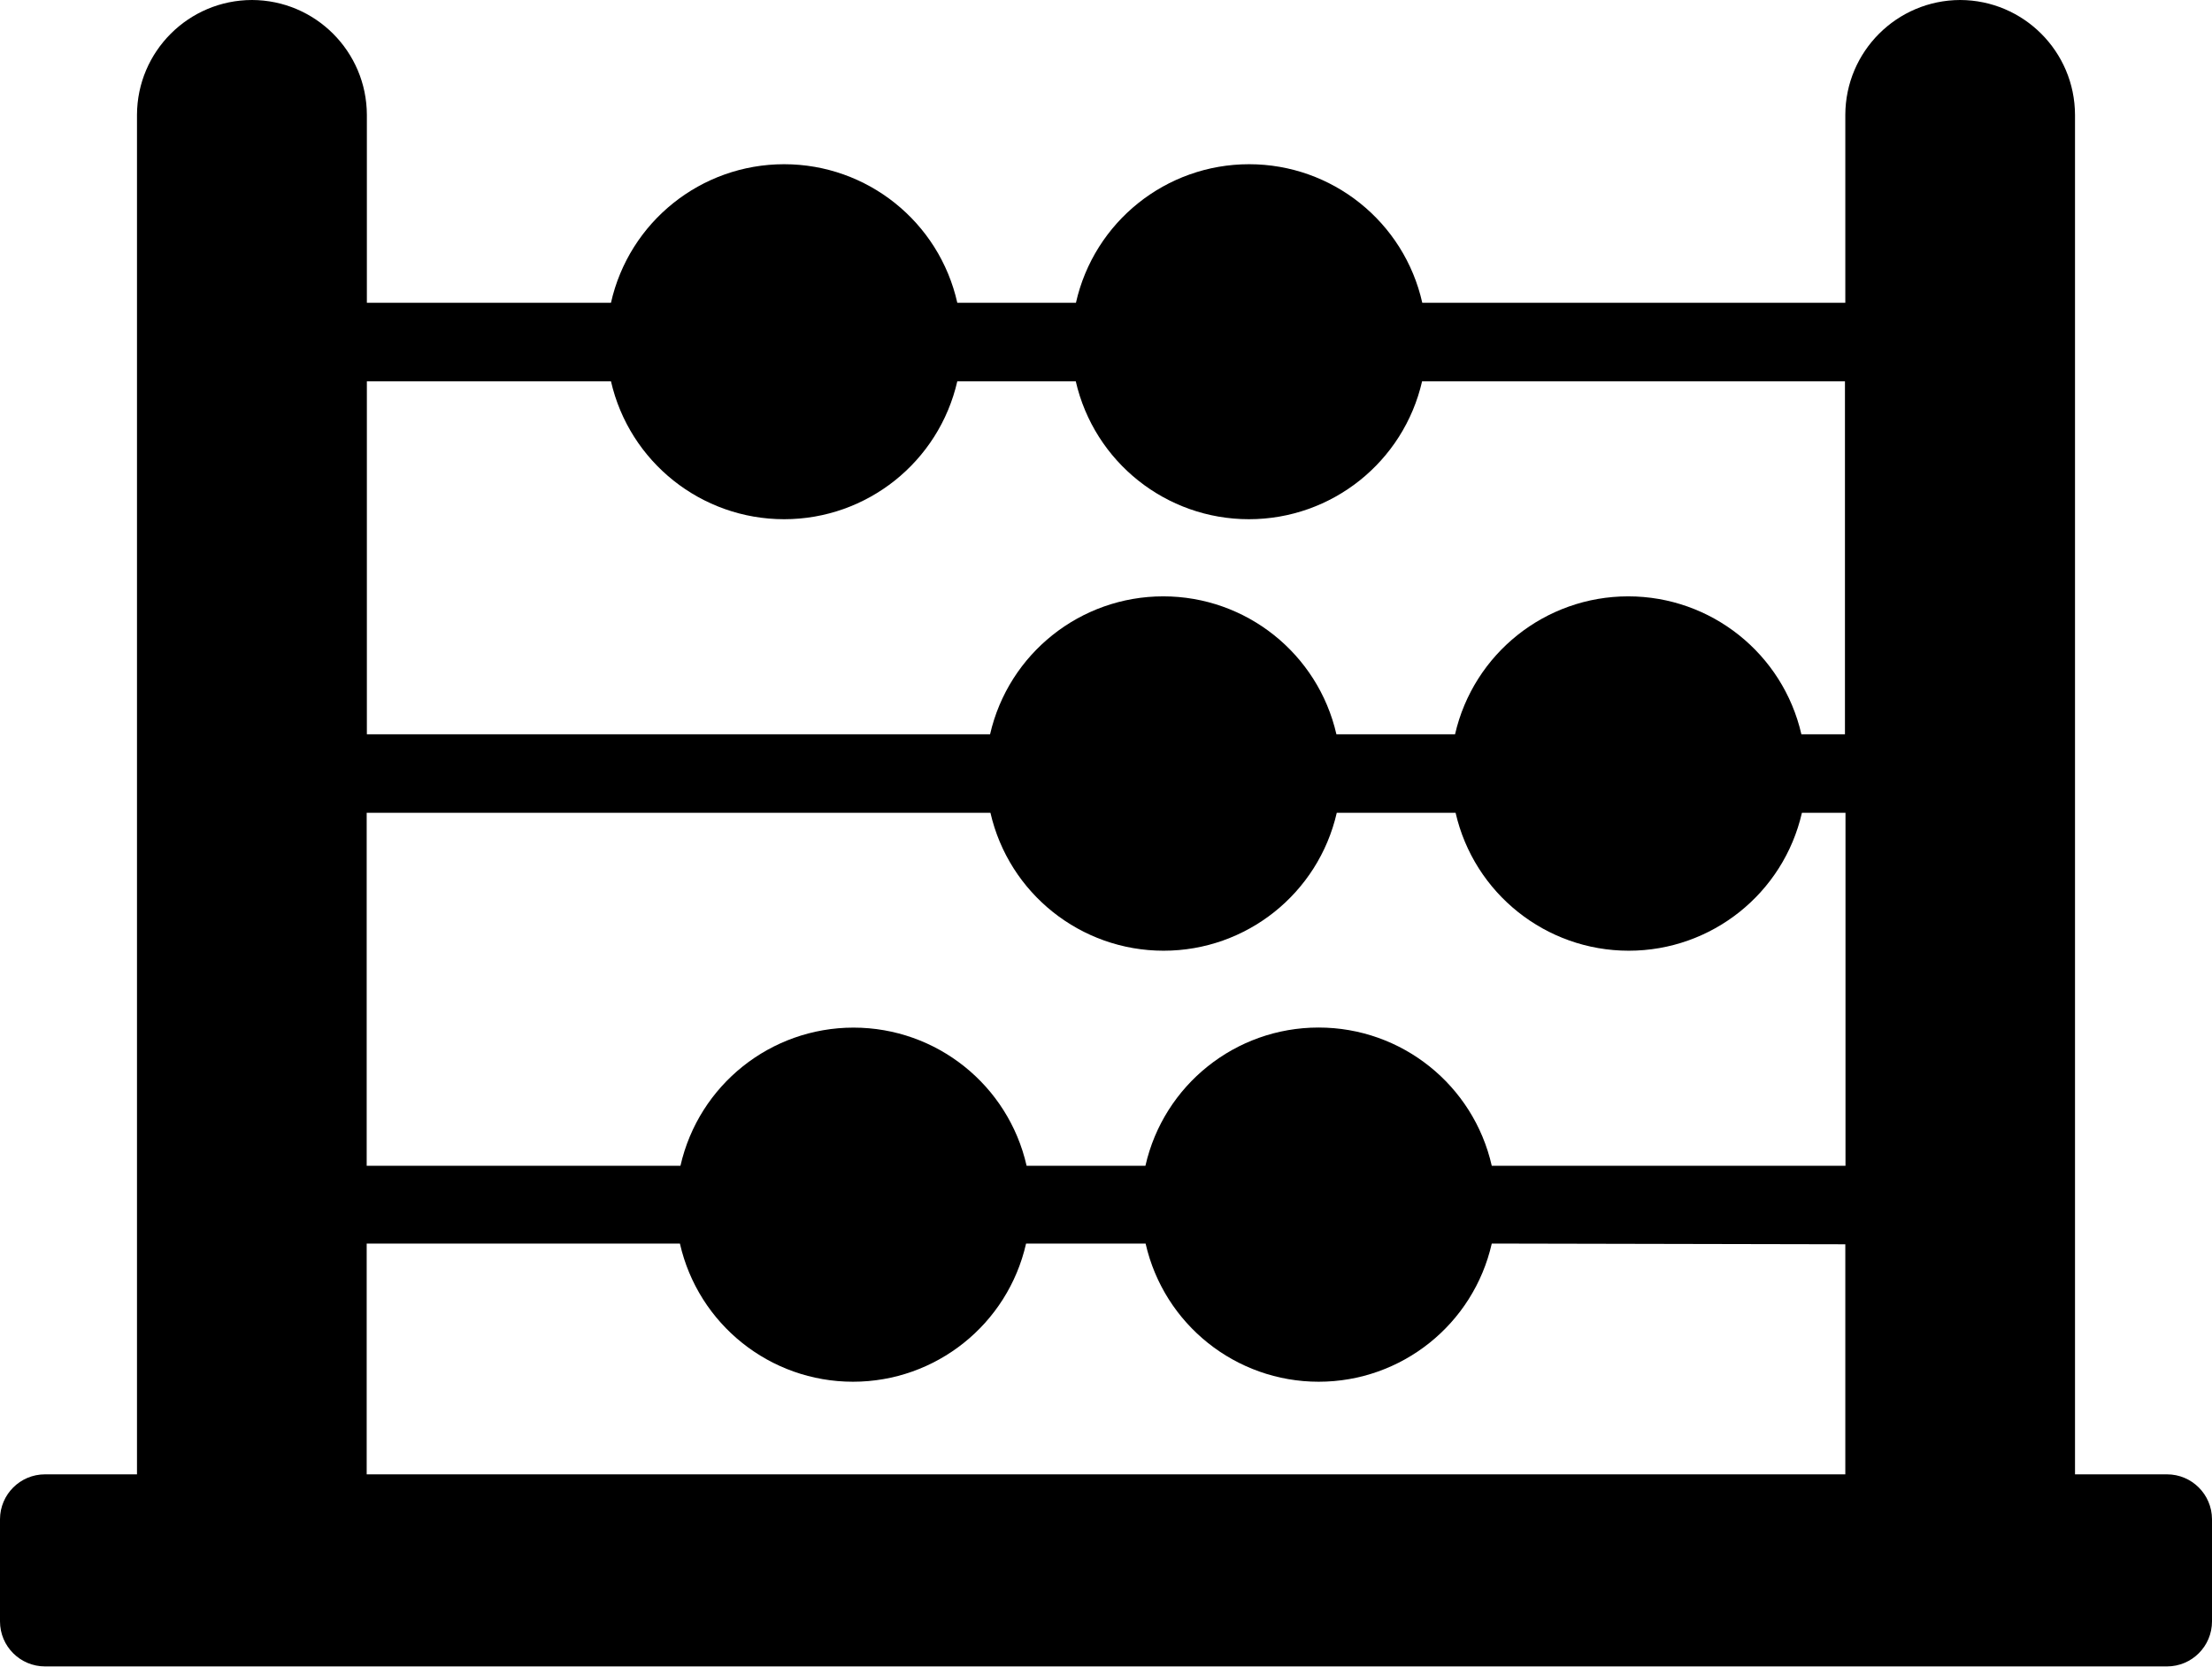
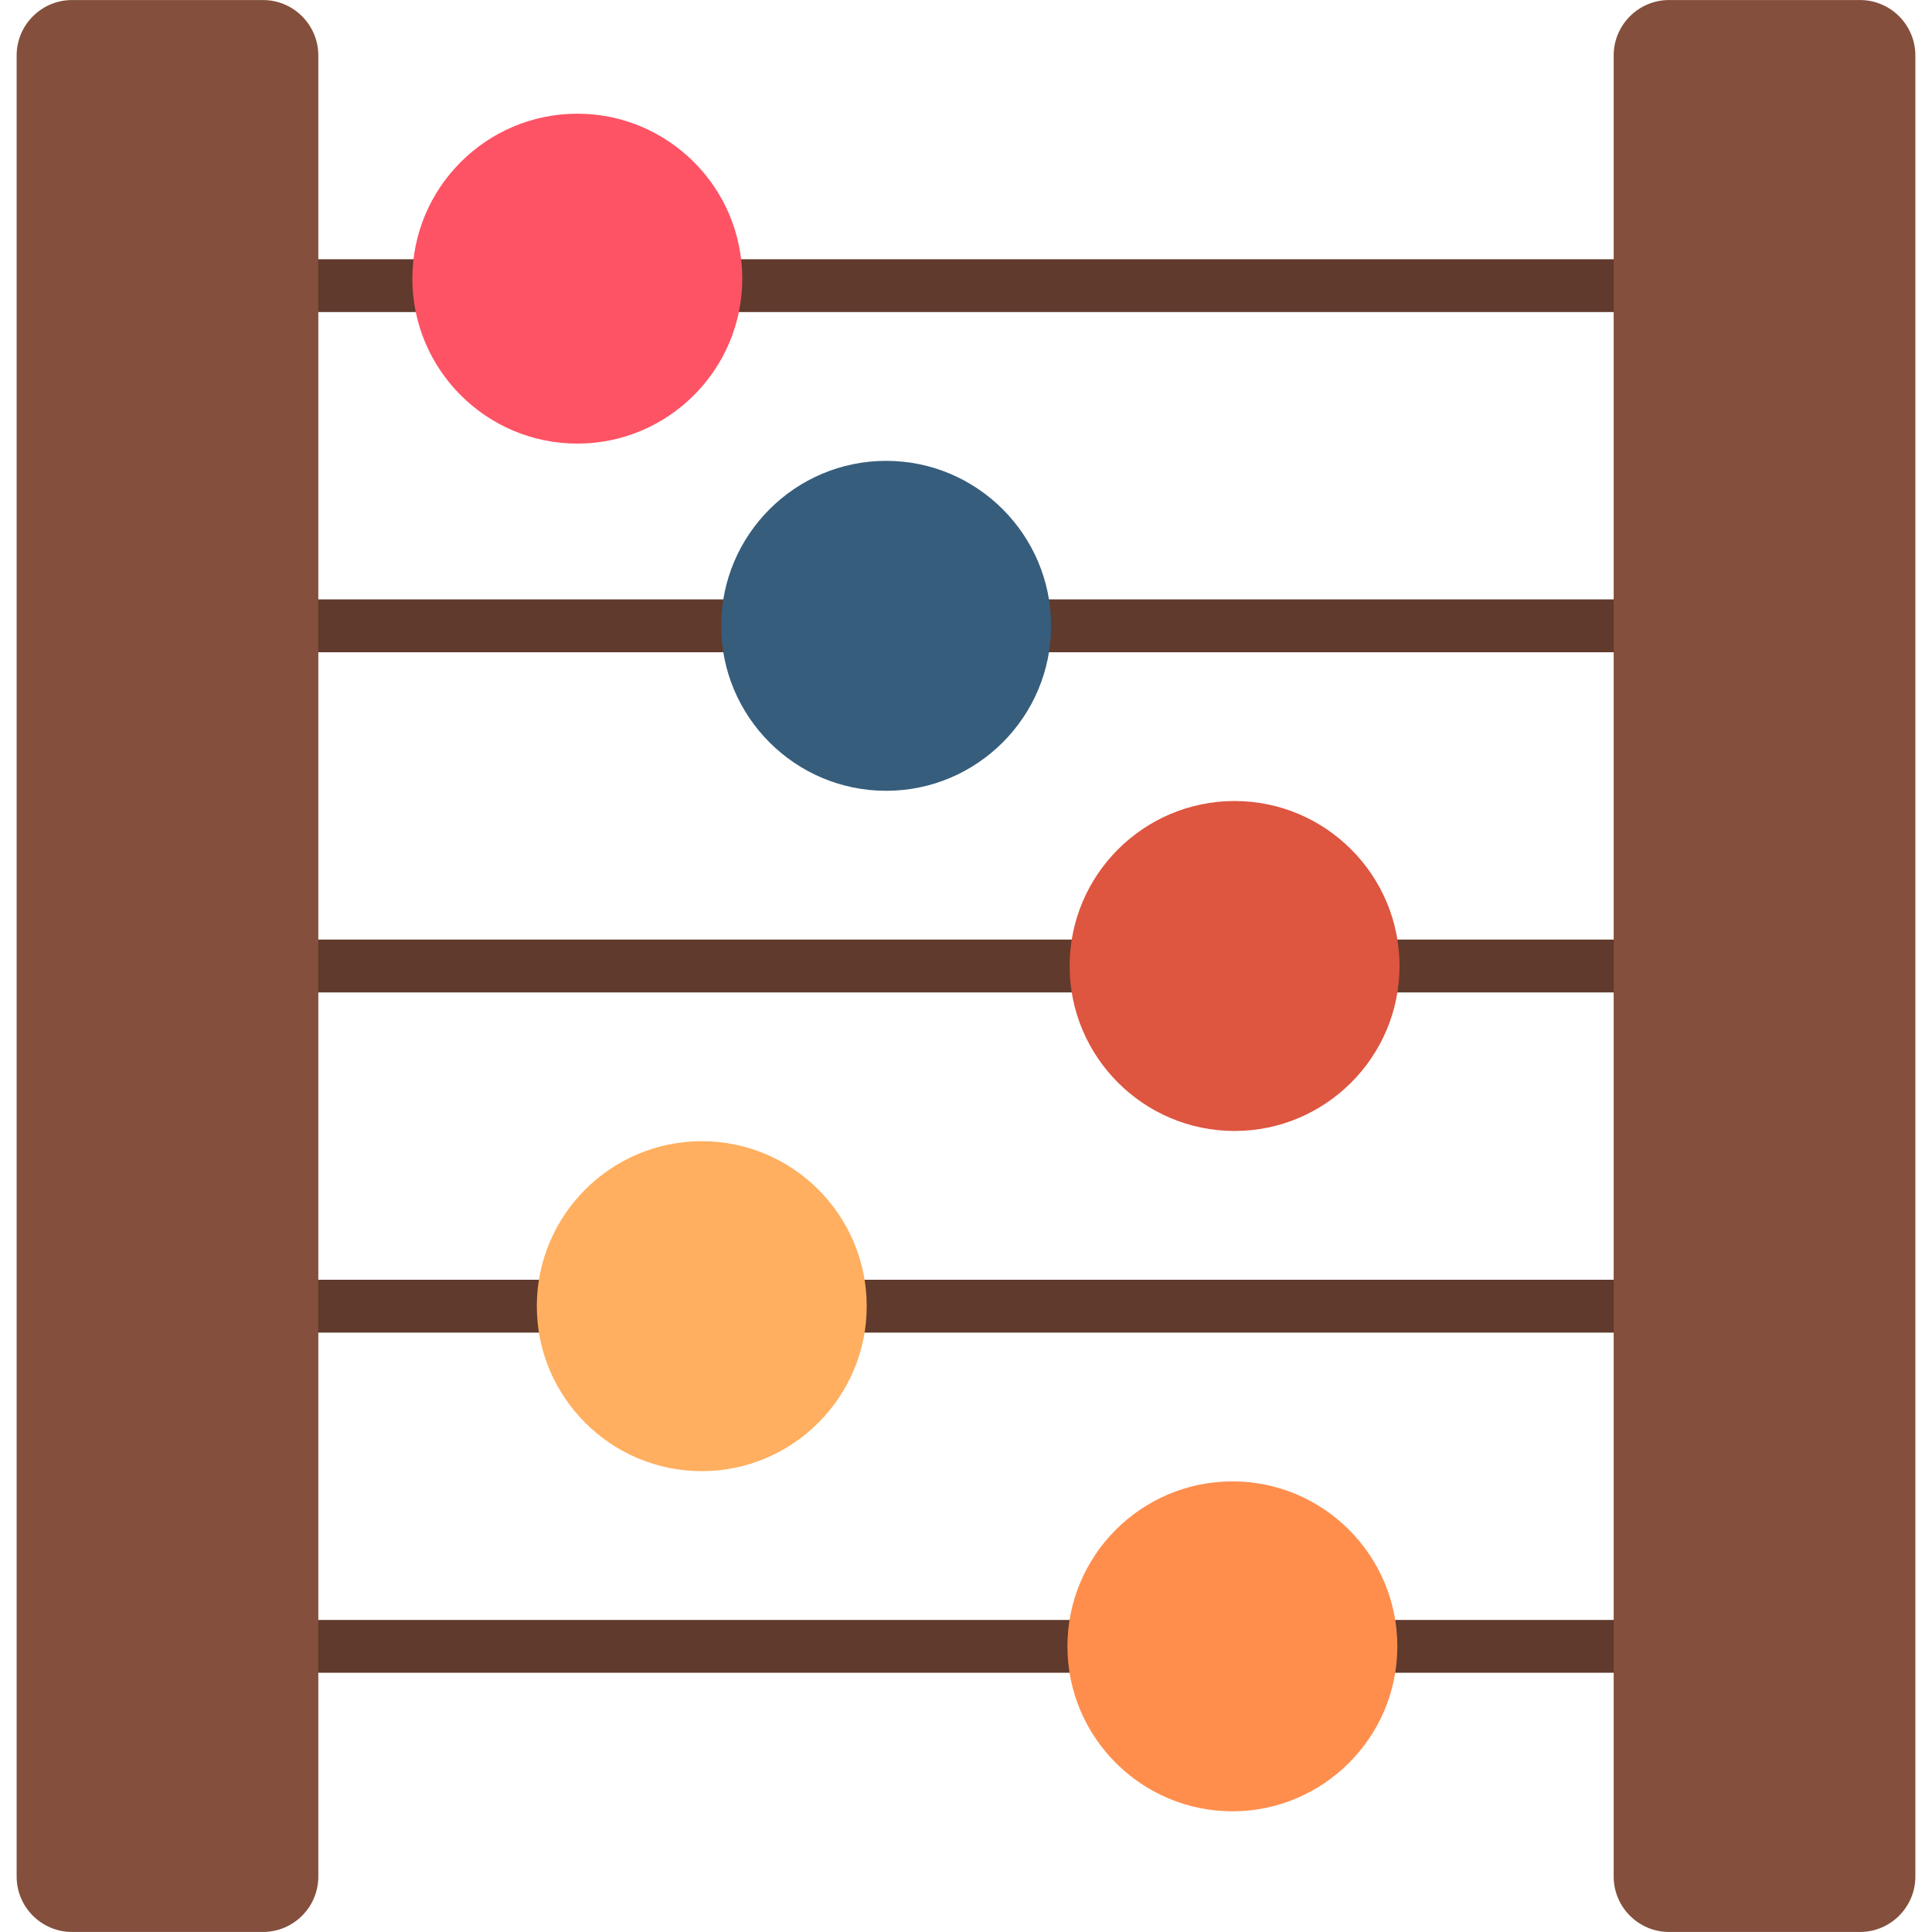
- <svg xmlns="http://www.w3.org/2000/svg" id="Layer_1" data-name="Layer 1" viewBox="0 0 122.88 92.57">
+ <svg xmlns="http://www.w3.org/2000/svg" xml:space="preserve" width="512px" height="512px" version="1.1" style="shape-rendering:geometricPrecision; text-rendering:geometricPrecision; image-rendering:optimizeQuality; fill-rule:evenodd; clip-rule:evenodd" viewBox="0 0 512 512">
  <defs>
-     <style>.cls-1{fill-rule:evenodd;}</style>
+     <style type="text/css">
+    
+     .fil3 {fill:#365D7C}
+     .fil0 {fill:#603A2C}
+     .fil1 {fill:#844F3C}
+     .fil4 {fill:#DE5540}
+     .fil2 {fill:#FE5364}
+     .fil6 {fill:#FF8E4D}
+     .fil5 {fill:#FFAF5F}
+    
+   </style>
  </defs>
-   <path class="cls-1" d="M14,0h0a6.4,6.4,0,0,1,6.38,6.38V16.82H33.94a9.86,9.86,0,0,1,19.24,0h6.59a9.86,9.86,0,0,1,19.24,0h23.5V6.38A6.4,6.4,0,0,1,108.89,0h0a6.4,6.4,0,0,1,6.38,6.38V81.9h5.11a2.5,2.5,0,0,1,2.5,2.49v5.68a2.5,2.5,0,0,1-2.5,2.5H2.5A2.5,2.5,0,0,1,0,90.07V84.39A2.5,2.5,0,0,1,2.5,81.9H7.61V6.38A6.4,6.4,0,0,1,14,0Zm6.38,21.18V40.79H55a9.87,9.87,0,0,1,19.24,0h6.59a9.87,9.87,0,0,1,19.24,0h2.42V21.18H79a9.87,9.87,0,0,1-19.24,0H53.18a9.87,9.87,0,0,1-19.24,0Zm52.87,35.9a9.86,9.86,0,0,1,9.62,7.68h19.65V45.15h-2.42a9.87,9.87,0,0,1-19.24,0H74.26a9.87,9.87,0,0,1-19.24,0H20.37V64.76H37.8a9.86,9.86,0,0,1,19.23,0h6.6a9.86,9.86,0,0,1,9.61-7.68Zm9.62,12a9.86,9.86,0,0,1-19.23,0H57a9.86,9.86,0,0,1-19.23,0H20.37V81.9h82.14V69.12Z" />
+   <g id="Layer_x0020_1">
+     <g id="_2023990444048">
+       <path class="fil0" d="M434.64 82.7l-244.97 0c-3.87,0 -7,-3.13 -7,-7 0,-3.86 3.13,-7 7,-7l244.97 0c3.86,0 7,3.14 7,7 0,3.87 -3.14,7 -7,7zm-318.31 0l-38.97 0c-3.86,0 -7,-3.13 -7,-7 0,-3.86 3.14,-7 7,-7l38.97 0c3.86,0 7,3.14 7,7 0,3.87 -3.14,7 -7,7z" />
+       <path class="fil0" d="M434.64 172.85l-163.08 0c-3.87,0 -7.01,-3.13 -7.01,-7 0,-3.86 3.14,-7 7.01,-7l163.08 0c3.86,0 7,3.14 7,7 0,3.87 -3.14,7 -7,7zm-236.52 0l-120.76 0c-3.86,0 -7,-3.13 -7,-7 0,-3.86 3.14,-7 7,-7l120.76 0c3.87,0 7,3.14 7,7 0,3.87 -3.13,7 -7,7z" />
+       <path class="fil0" d="M434.64 263l-70.75 0c-3.86,0 -7,-3.13 -7,-7 0,-3.87 3.14,-7 7,-7l70.75 0c3.86,0 7,3.13 7,7 0,3.87 -3.14,7 -7,7zm-144.18 0l-213.1 0c-3.86,0 -7,-3.13 -7,-7 0,-3.87 3.14,-7 7,-7l213.1 0c3.86,0 7,3.13 7,7 0,3.87 -3.14,7 -7,7z" />
+       <path class="fil0" d="M434.64 353.15l-211.95 0c-3.86,0 -7,-3.14 -7,-7 0,-3.87 3.14,-7 7,-7l211.95 0c3.86,0 7,3.13 7,7 0,3.86 -3.14,7 -7,7zm-285.38 0l-71.9 0c-3.86,0 -7,-3.14 -7,-7 0,-3.87 3.14,-7 7,-7l71.9 0c3.86,0 7,3.13 7,7 0,3.86 -3.14,7 -7,7z" />
+       <path class="fil0" d="M434.64 443.3l-71.33 0c-3.86,0 -7,-3.14 -7,-7 0,-3.87 3.14,-7 7,-7l71.33 0c3.86,0 7,3.13 7,7 0,3.86 -3.14,7 -7,7zm-144.76 0l-212.52 0c-3.86,0 -7,-3.14 -7,-7 0,-3.87 3.14,-7 7,-7l212.52 0c3.86,0 7,3.13 7,7 0,3.86 -3.14,7 -7,7z" />
+       <path class="fil1" d="M69.68 511.99l-50.58 0c-8.1,0 -14.69,-6.59 -14.69,-14.69l0 -482.6c0,-8.1 6.59,-14.69 14.69,-14.69l50.58 0c8.1,0 14.68,6.59 14.68,14.69l0 482.6c0,8.1 -6.58,14.69 -14.68,14.69z" />
+       <path class="fil1" d="M492.91 511.99l-50.59 0c-8.09,0 -14.68,-6.59 -14.68,-14.69l0 -482.6c0,-8.1 6.59,-14.69 14.68,-14.69l50.59 0c8.1,0 14.68,6.59 14.68,14.69l0 482.6c0,8.1 -6.58,14.69 -14.68,14.69z" />
+       <path class="fil2" d="M153 117.56c-24.11,0 -43.72,-19.61 -43.72,-43.71 0,-24.11 19.61,-43.72 43.72,-43.72 24.1,0 43.71,19.61 43.71,43.72 0,24.1 -19.61,43.71 -43.71,43.71z" />
+       <path class="fil3" d="M234.84 209.57c-24.11,0 -43.72,-19.61 -43.72,-43.72 0,-24.1 19.61,-43.72 43.72,-43.72 24.1,0 43.71,19.62 43.71,43.72 0,24.11 -19.61,43.72 -43.71,43.72z" />
+       <path class="fil4" d="M327.17 299.72c-24.1,0 -43.71,-19.61 -43.71,-43.72 0,-24.11 19.61,-43.72 43.71,-43.72 24.11,0 43.72,19.61 43.72,43.72 0,24.1 -19.61,43.72 -43.72,43.72z" />
+       <path class="fil5" d="M185.98 389.87c-24.11,0 -43.72,-19.62 -43.72,-43.72 0,-24.11 19.61,-43.72 43.72,-43.72 24.1,0 43.71,19.61 43.71,43.72 0,24.1 -19.61,43.72 -43.71,43.72z" />
+       <path class="fil6" d="M326.6 480.01c-24.11,0 -43.72,-19.61 -43.72,-43.71 0,-24.11 19.61,-43.72 43.72,-43.72 24.1,0 43.71,19.61 43.71,43.72 0,24.1 -19.61,43.71 -43.71,43.71z" />
+     </g>
+   </g>
</svg>
